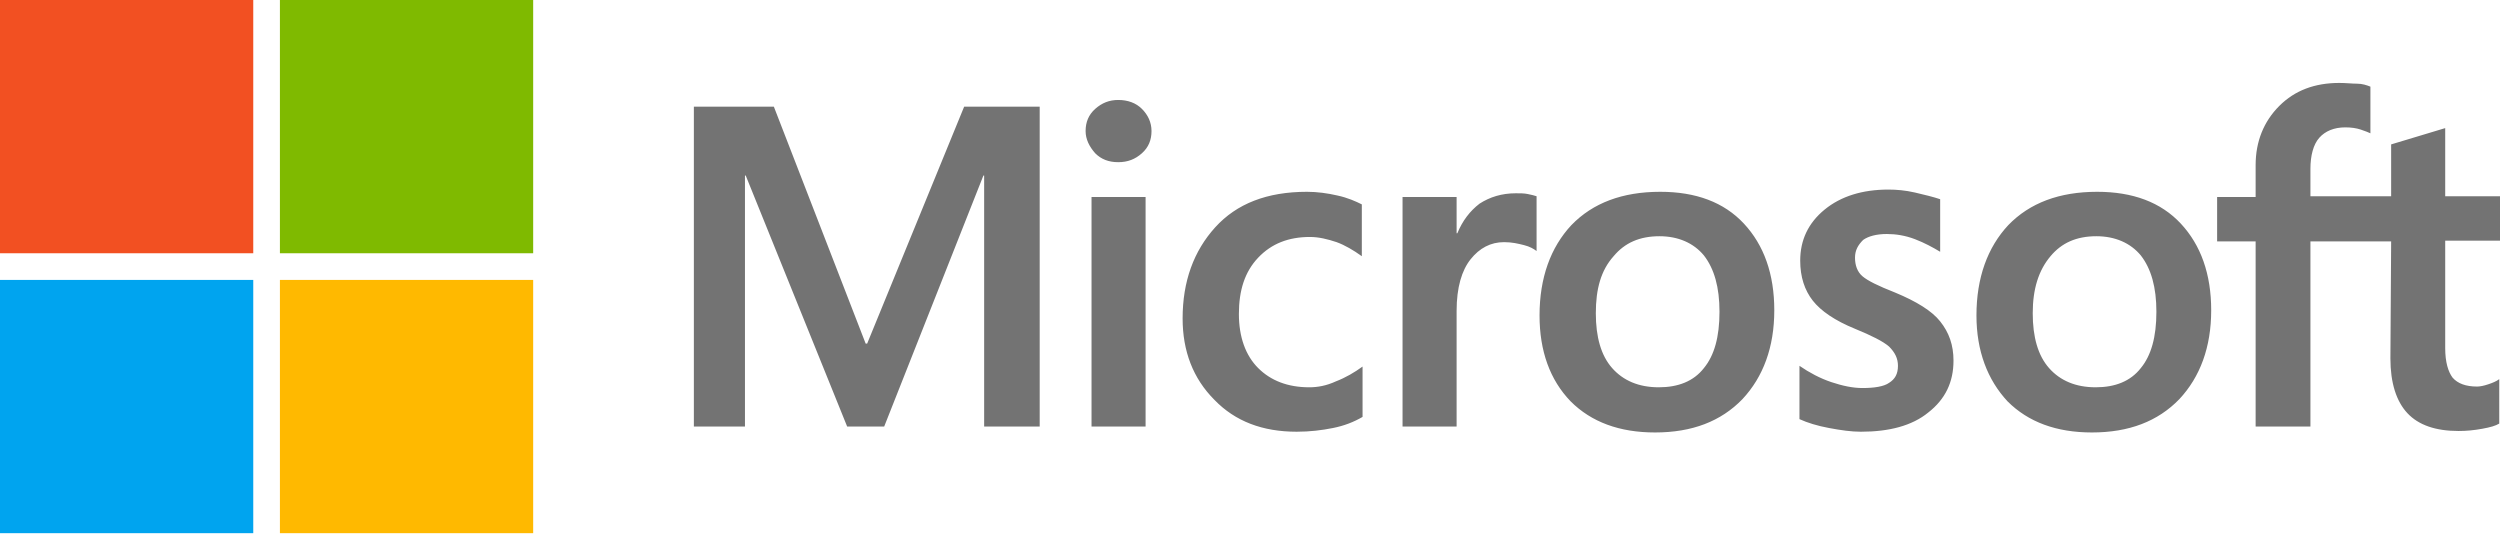
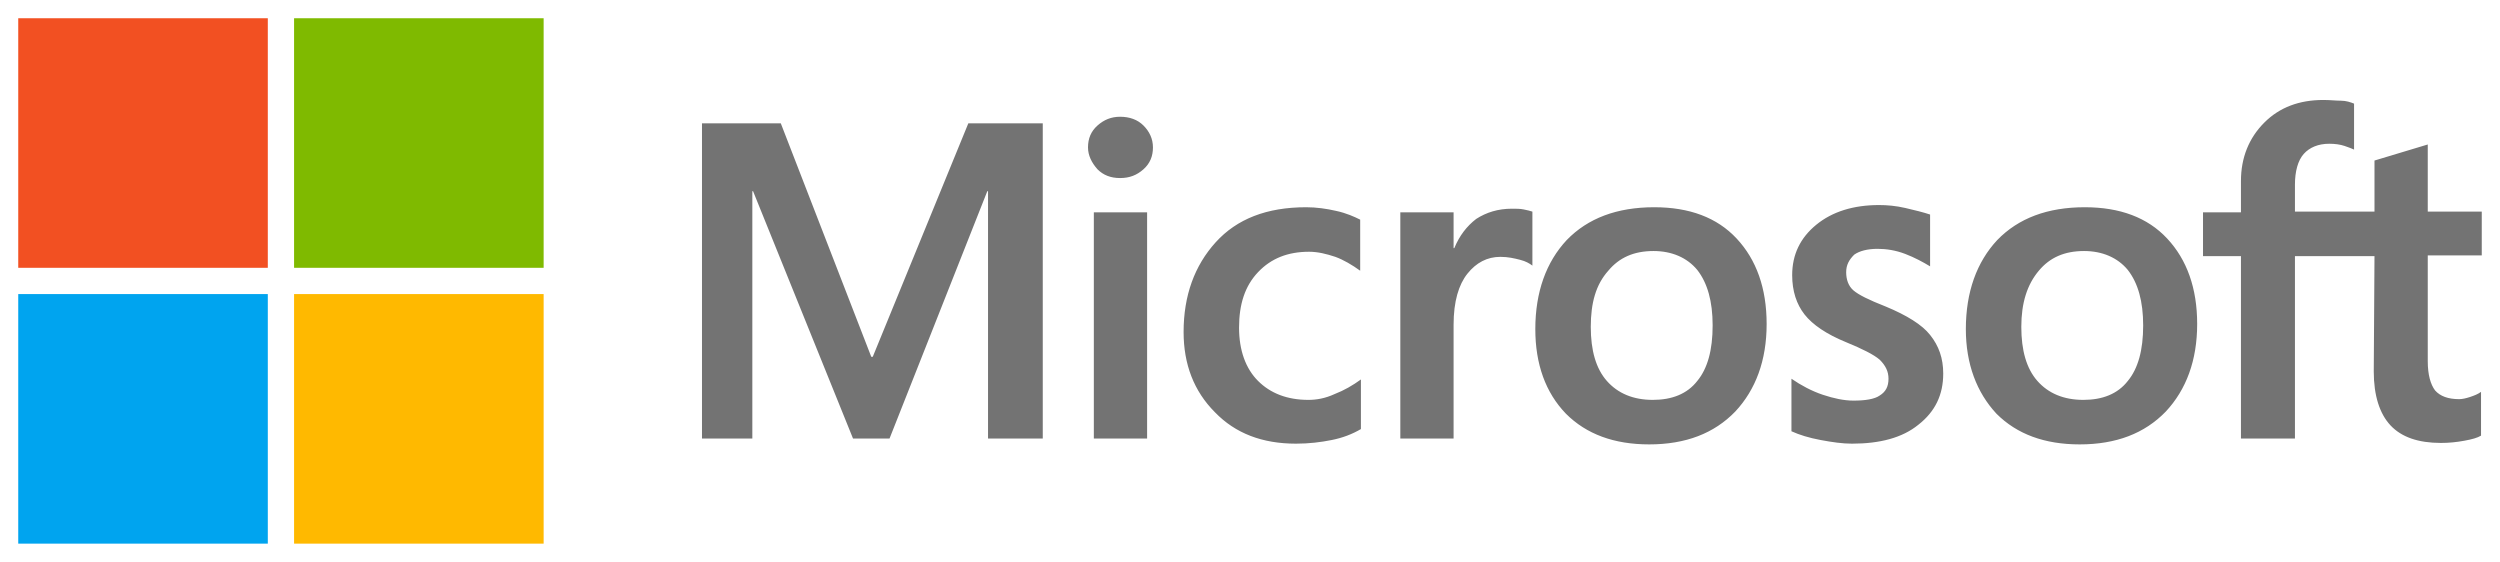
- <svg xmlns="http://www.w3.org/2000/svg" version="1.1" viewBox="0 0 337.6 72">
+ <svg xmlns="http://www.w3.org/2000/svg" width="342.6" height="77" viewBox="-2.5 -2.5 342.6 77" version="1.1">
  <path fill="#737373" d="M140.4,14.4v43.2h-7.5V23.7h-0.1l-13.4,33.9h-5l-13.7-33.9h-0.1v33.9h-6.9V14.4h10.8l12.4,32h0.2l13.1-32H140.4 z M146.6,17.7c0-1.2,0.4-2.2,1.3-3c0.9-0.8,1.9-1.2,3.1-1.2c1.3,0,2.4,0.4,3.2,1.2s1.3,1.8,1.3,3c0,1.2-0.4,2.2-1.3,3 c-0.9,0.8-1.9,1.2-3.2,1.2s-2.3-0.4-3.1-1.2C147.1,19.8,146.6,18.8,146.6,17.7z M154.7,26.6v31h-7.3v-31H154.7z M176.8,52.3 c1.1,0,2.3-0.2,3.6-0.8c1.3-0.5,2.5-1.2,3.6-2v6.8c-1.2,0.7-2.5,1.2-4,1.5c-1.5,0.3-3.1,0.5-4.9,0.5c-4.6,0-8.3-1.4-11.1-4.3 c-2.9-2.9-4.3-6.6-4.3-11c0-5,1.5-9.1,4.4-12.3c2.9-3.2,7-4.8,12.4-4.8c1.4,0,2.8,0.2,4.1,0.5c1.4,0.3,2.5,0.8,3.3,1.2v7 c-1.1-0.8-2.3-1.5-3.4-1.9c-1.2-0.4-2.4-0.7-3.6-0.7c-2.9,0-5.2,0.9-7,2.8s-2.6,4.4-2.6,7.6c0,3.1,0.9,5.6,2.6,7.3 C171.6,51.4,173.9,52.3,176.8,52.3z M204.7,26.1c0.6,0,1.1,0,1.6,0.1s0.9,0.2,1.2,0.3v7.4c-0.4-0.3-0.9-0.6-1.7-0.8 s-1.6-0.4-2.7-0.4c-1.8,0-3.3,0.8-4.5,2.3s-1.9,3.8-1.9,7v15.6h-7.3v-31h7.3v4.9h0.1c0.7-1.7,1.7-3,3-4 C201.2,26.6,202.8,26.1,204.7,26.1z M207.9,42.6c0-5.1,1.5-9.2,4.3-12.2c2.9-3,6.9-4.5,12-4.5c4.8,0,8.6,1.4,11.3,4.3 s4.1,6.8,4.1,11.7c0,5-1.5,9-4.3,12c-2.9,3-6.8,4.5-11.8,4.5c-4.8,0-8.6-1.4-11.4-4.2C209.3,51.3,207.9,47.4,207.9,42.6z M215.5,42.3c0,3.2,0.7,5.7,2.2,7.4s3.6,2.6,6.3,2.6c2.6,0,4.7-0.8,6.1-2.6c1.4-1.7,2.1-4.2,2.1-7.6c0-3.3-0.7-5.8-2.1-7.6 c-1.4-1.7-3.5-2.6-6-2.6c-2.7,0-4.7,0.9-6.2,2.7C216.2,36.5,215.5,39,215.5,42.3z M250.5,34.8c0,1,0.3,1.9,1,2.5 c0.7,0.6,2.1,1.3,4.4,2.2c2.9,1.2,5,2.5,6.1,3.9c1.2,1.5,1.8,3.2,1.8,5.3c0,2.9-1.1,5.2-3.4,7c-2.2,1.8-5.3,2.6-9.1,2.6 c-1.3,0-2.7-0.2-4.3-0.5c-1.6-0.3-2.9-0.7-4-1.2v-7.2c1.3,0.9,2.8,1.7,4.3,2.2c1.5,0.5,2.9,0.8,4.2,0.8c1.6,0,2.9-0.2,3.6-0.7 c0.8-0.5,1.2-1.2,1.2-2.3c0-1-0.4-1.8-1.2-2.6c-0.8-0.7-2.4-1.5-4.6-2.4c-2.7-1.1-4.6-2.4-5.7-3.8s-1.7-3.2-1.7-5.4 c0-2.8,1.1-5.1,3.3-6.9c2.2-1.8,5.1-2.7,8.6-2.7c1.1,0,2.3,0.1,3.6,0.4s2.5,0.6,3.4,0.9V34c-1-0.6-2.1-1.2-3.4-1.7 c-1.3-0.5-2.6-0.7-3.8-0.7c-1.4,0-2.5,0.3-3.2,0.8C250.9,33.1,250.5,33.8,250.5,34.8z M266.9,42.6c0-5.1,1.5-9.2,4.3-12.2 c2.9-3,6.9-4.5,12-4.5c4.8,0,8.6,1.4,11.3,4.3s4.1,6.8,4.1,11.7c0,5-1.5,9-4.3,12c-2.9,3-6.8,4.5-11.8,4.5c-4.8,0-8.6-1.4-11.4-4.2 C268.4,51.3,266.9,47.4,266.9,42.6z M274.5,42.3c0,3.2,0.7,5.7,2.2,7.4s3.6,2.6,6.3,2.6c2.6,0,4.7-0.8,6.1-2.6 c1.4-1.7,2.1-4.2,2.1-7.6c0-3.3-0.7-5.8-2.1-7.6c-1.4-1.7-3.5-2.6-6-2.6c-2.7,0-4.7,0.9-6.2,2.7C275.3,36.5,274.5,39,274.5,42.3z M322.9,32.6h-10.9v25h-7.4v-25h-5.2v-6h5.2v-4.3c0-3.2,1.1-5.9,3.2-8s4.8-3.1,8.1-3.1c0.9,0,1.7,0.1,2.4,0.1s1.3,0.2,1.8,0.4v6.3 c-0.2-0.1-0.7-0.3-1.3-0.5c-0.6-0.2-1.3-0.3-2.1-0.3c-1.5,0-2.7,0.5-3.5,1.4c-0.8,0.9-1.2,2.4-1.2,4.2v3.7h10.9v-7l7.3-2.2v9.2h7.4 v6h-7.4v14.5c0,1.9,0.4,3.2,1,4c0.7,0.8,1.8,1.2,3.3,1.2c0.4,0,0.9-0.1,1.5-0.3c0.6-0.2,1.1-0.4,1.5-0.7v6c-0.5,0.3-1.2,0.5-2.3,0.7 c-1.1,0.2-2.1,0.3-3.2,0.3c-3.1,0-5.4-0.8-6.9-2.4c-1.5-1.6-2.3-4.1-2.3-7.4L322.9,32.6L322.9,32.6z" />
  <rect fill="#F25022" width="34.2" height="34.2" />
  <rect x="37.8" fill="#7FBA00" width="34.2" height="34.2" />
  <rect y="37.8" fill="#00A4EF" width="34.2" height="34.2" />
  <rect x="37.8" y="37.8" fill="#FFB900" width="34.2" height="34.2" />
</svg>
